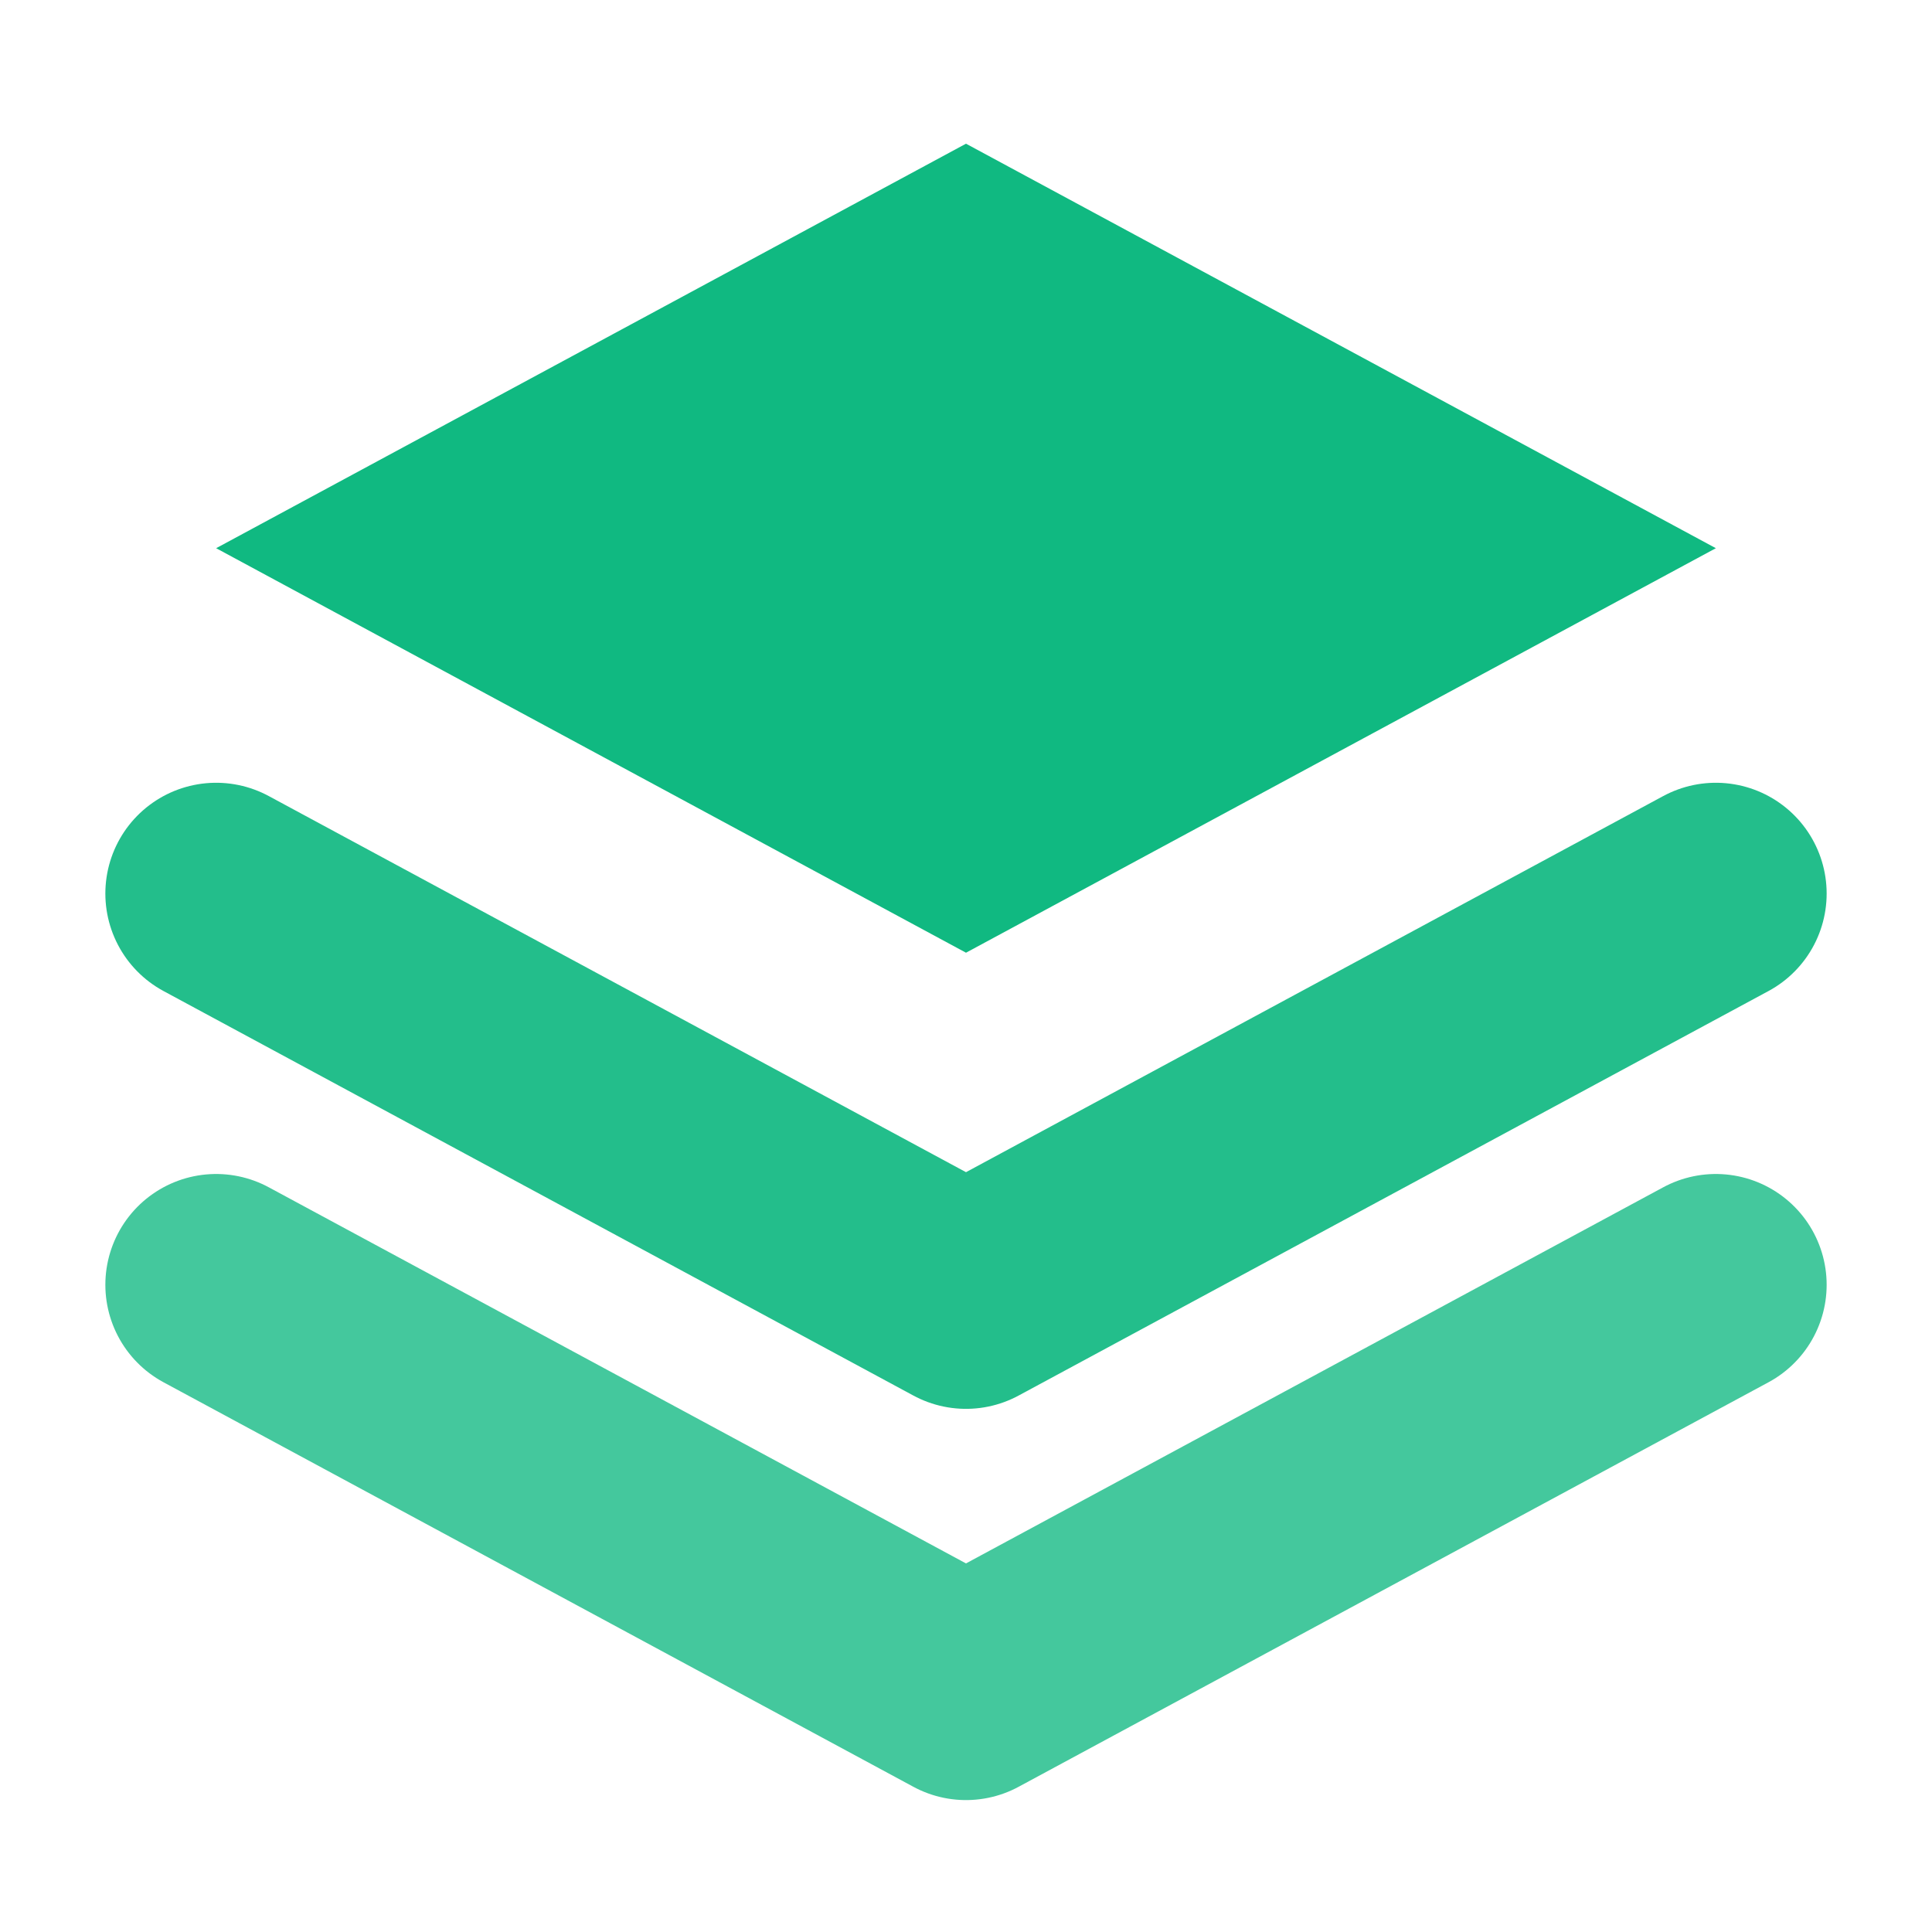
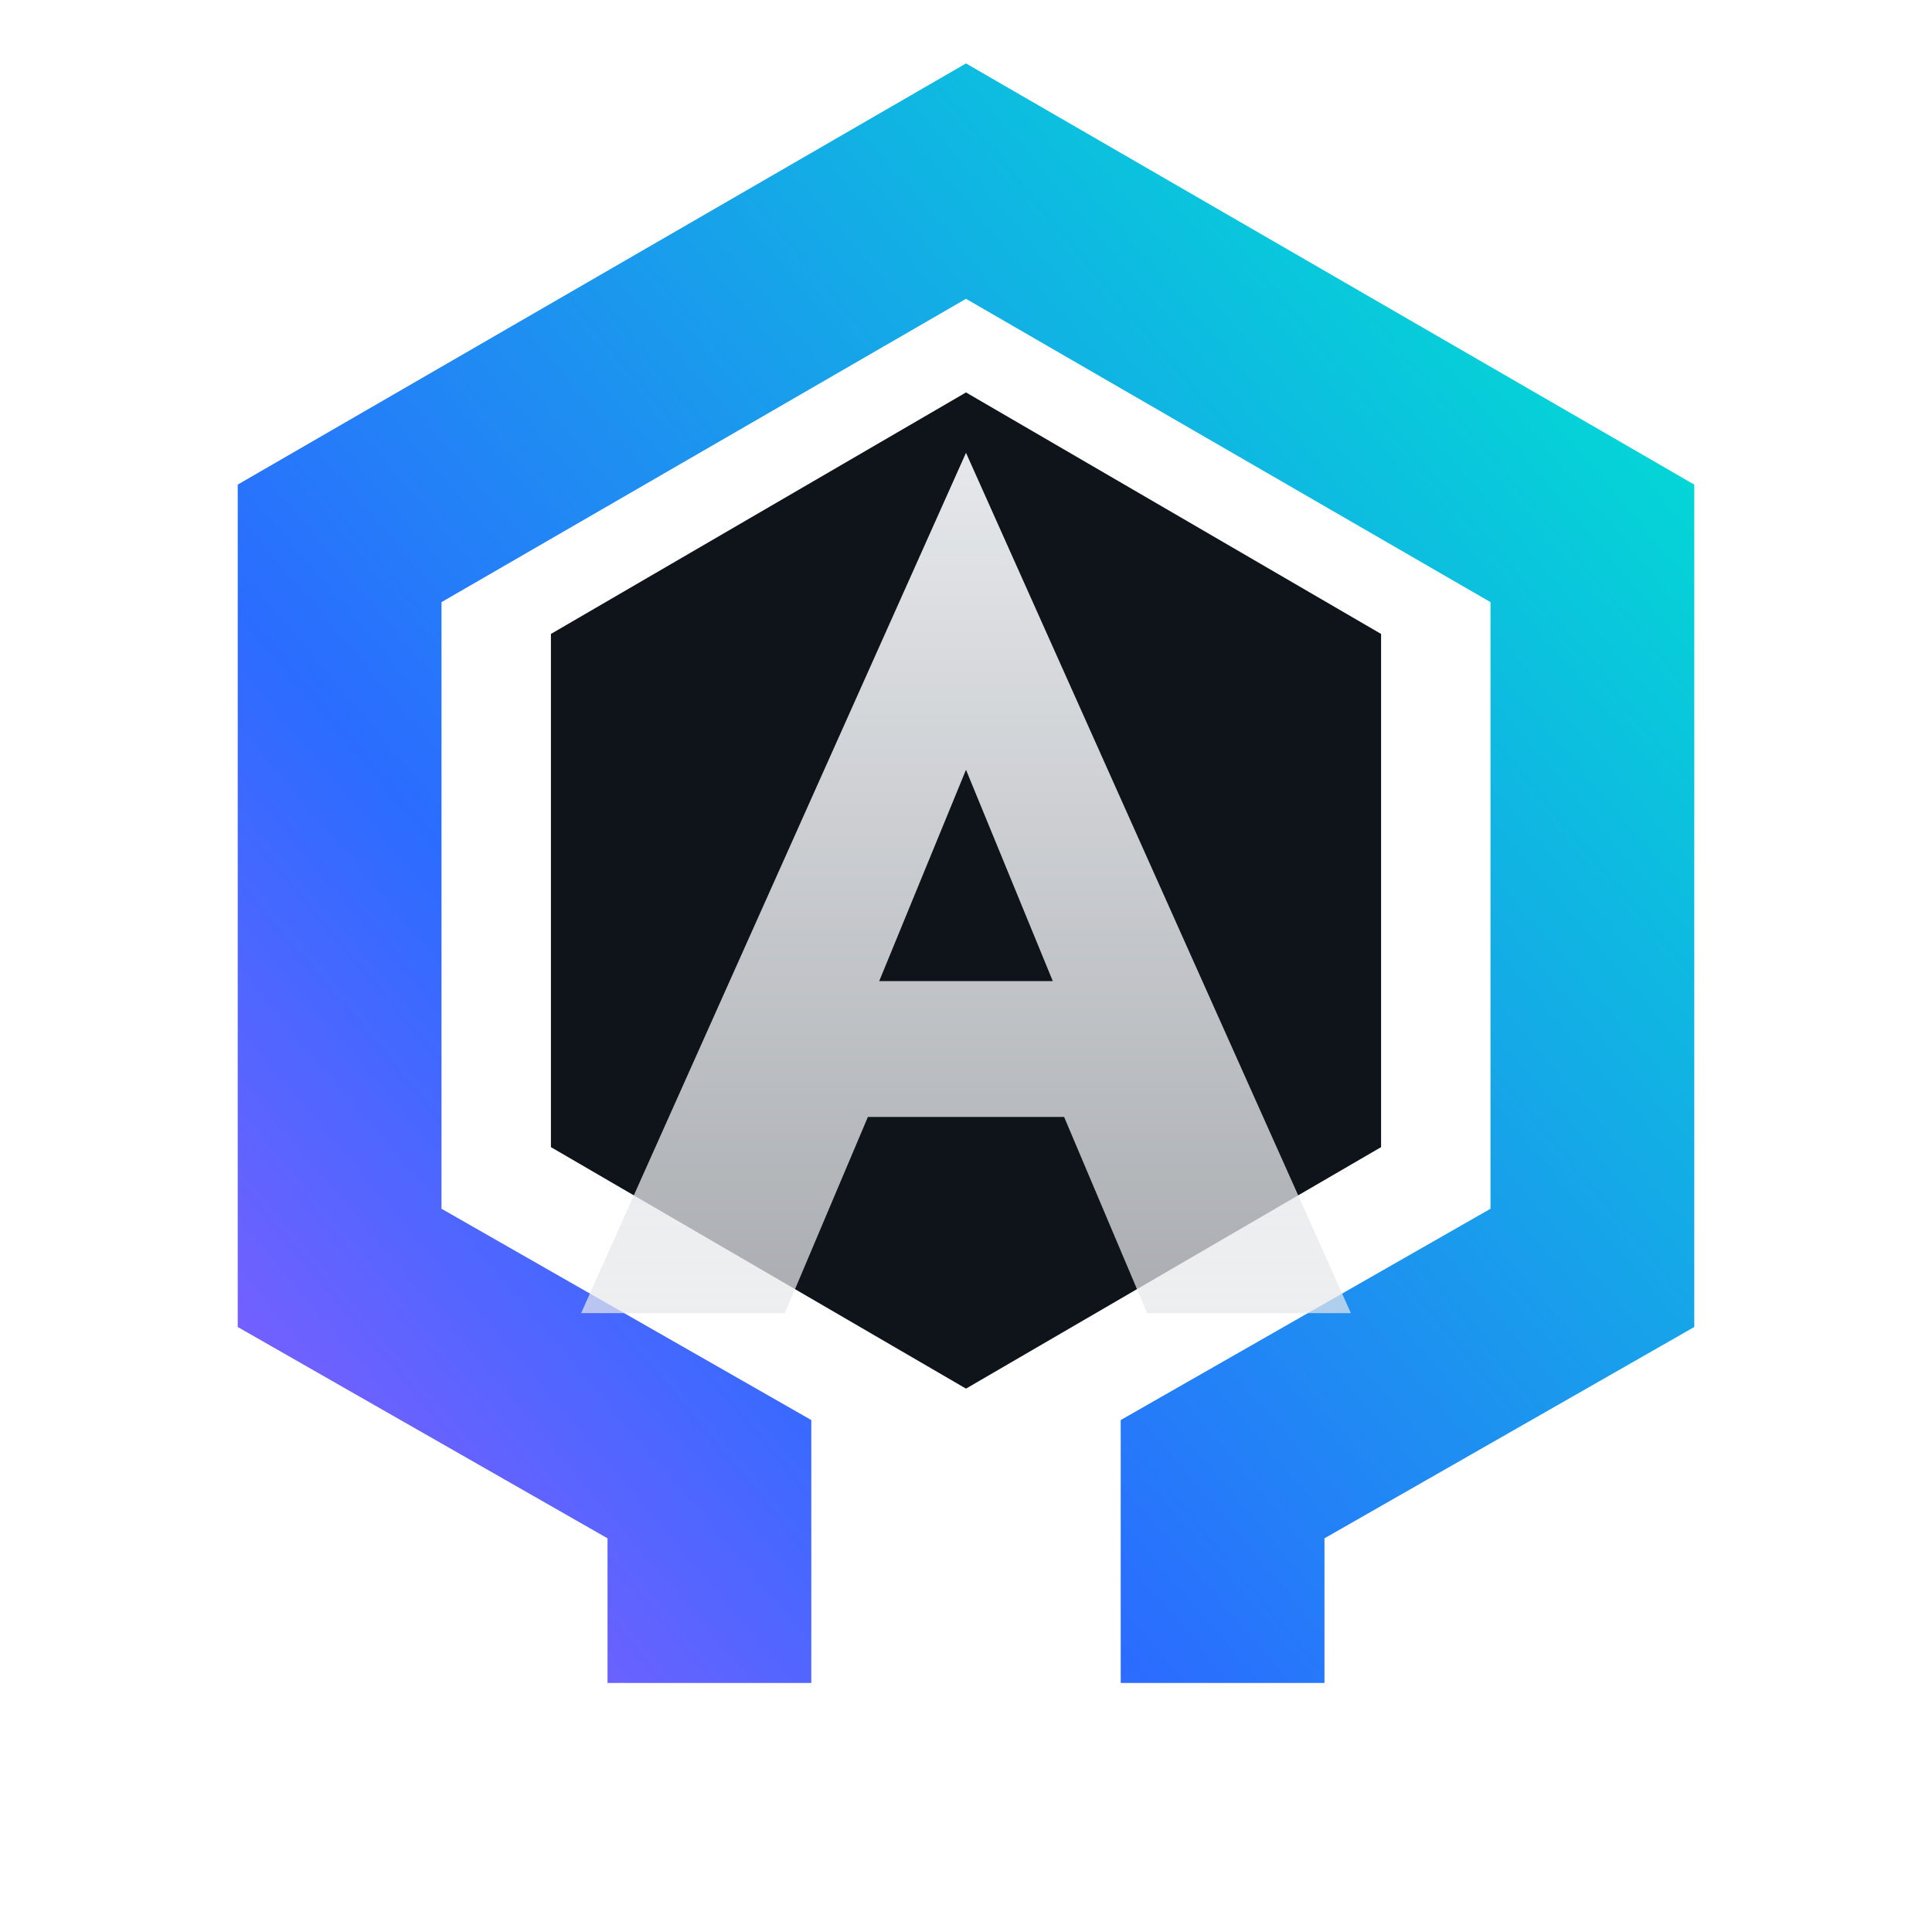
- <svg xmlns="http://www.w3.org/2000/svg" viewBox="0 0 32 32">
-   <path d="M16 2.38 28.42 9.08 16 15.78 3.58 9.08Z" fill="#10b981" />
-   <path d="M3.58 14.8 16 21.5 28.42 14.8" fill="none" stroke="#10b981" stroke-width="3.67" stroke-linecap="round" stroke-linejoin="round" opacity="0.92" />
-   <path d="M3.58 21.28 16 27.98 28.42 21.28" fill="none" stroke="#10b981" stroke-width="3.67" stroke-linecap="round" stroke-linejoin="round" opacity="0.78" />
+ <svg xmlns="http://www.w3.org/2000/svg" width="512" height="512" viewBox="0 0 512 512" role="img" aria-labelledby="title desc">
+   <defs>
+     <linearGradient id="mark-full-tiny-plain-frame" x1="0" y1="1" x2="1" y2="0">
+       <stop offset="0" stop-color="#8A5CFF" />
+       <stop offset="0.32" stop-color="#2B6CFF" />
+       <stop offset="1" stop-color="#00E0D2" />
+     </linearGradient>
+     <linearGradient id="mark-full-tiny-plain-letter" x1="0" y1="0" x2="0" y2="1">
+       <stop offset="0" stop-color="#E6E8EB" />
+       <stop offset="1" stop-color="#E6E8EB" stop-opacity="0.72" />
+     </linearGradient>
+     <linearGradient id="mark-full-tiny-plain-word" x1="0" y1="0" x2="1" y2="0">
+       <stop offset="0" stop-color="#2B6CFF" />
+       <stop offset="1" stop-color="#00E0D2" />
+     </linearGradient>
+   </defs>
+   <path d="M188 446V392L90 336V144L256 48L422 144V336L324 392V446" fill="none" stroke="url(#mark-full-tiny-plain-frame)" stroke-width="54" stroke-linejoin="miter" />
+   <path d="M256 104L366 168V304L256 368L146 304V168Z" fill="#0F141B" />
+   <path d="M256 120L358 348H304L282 296H230L208 348H154ZM256 204L233 260H279Z" fill="url(#mark-full-tiny-plain-letter)" fill-rule="evenodd" />
</svg>
